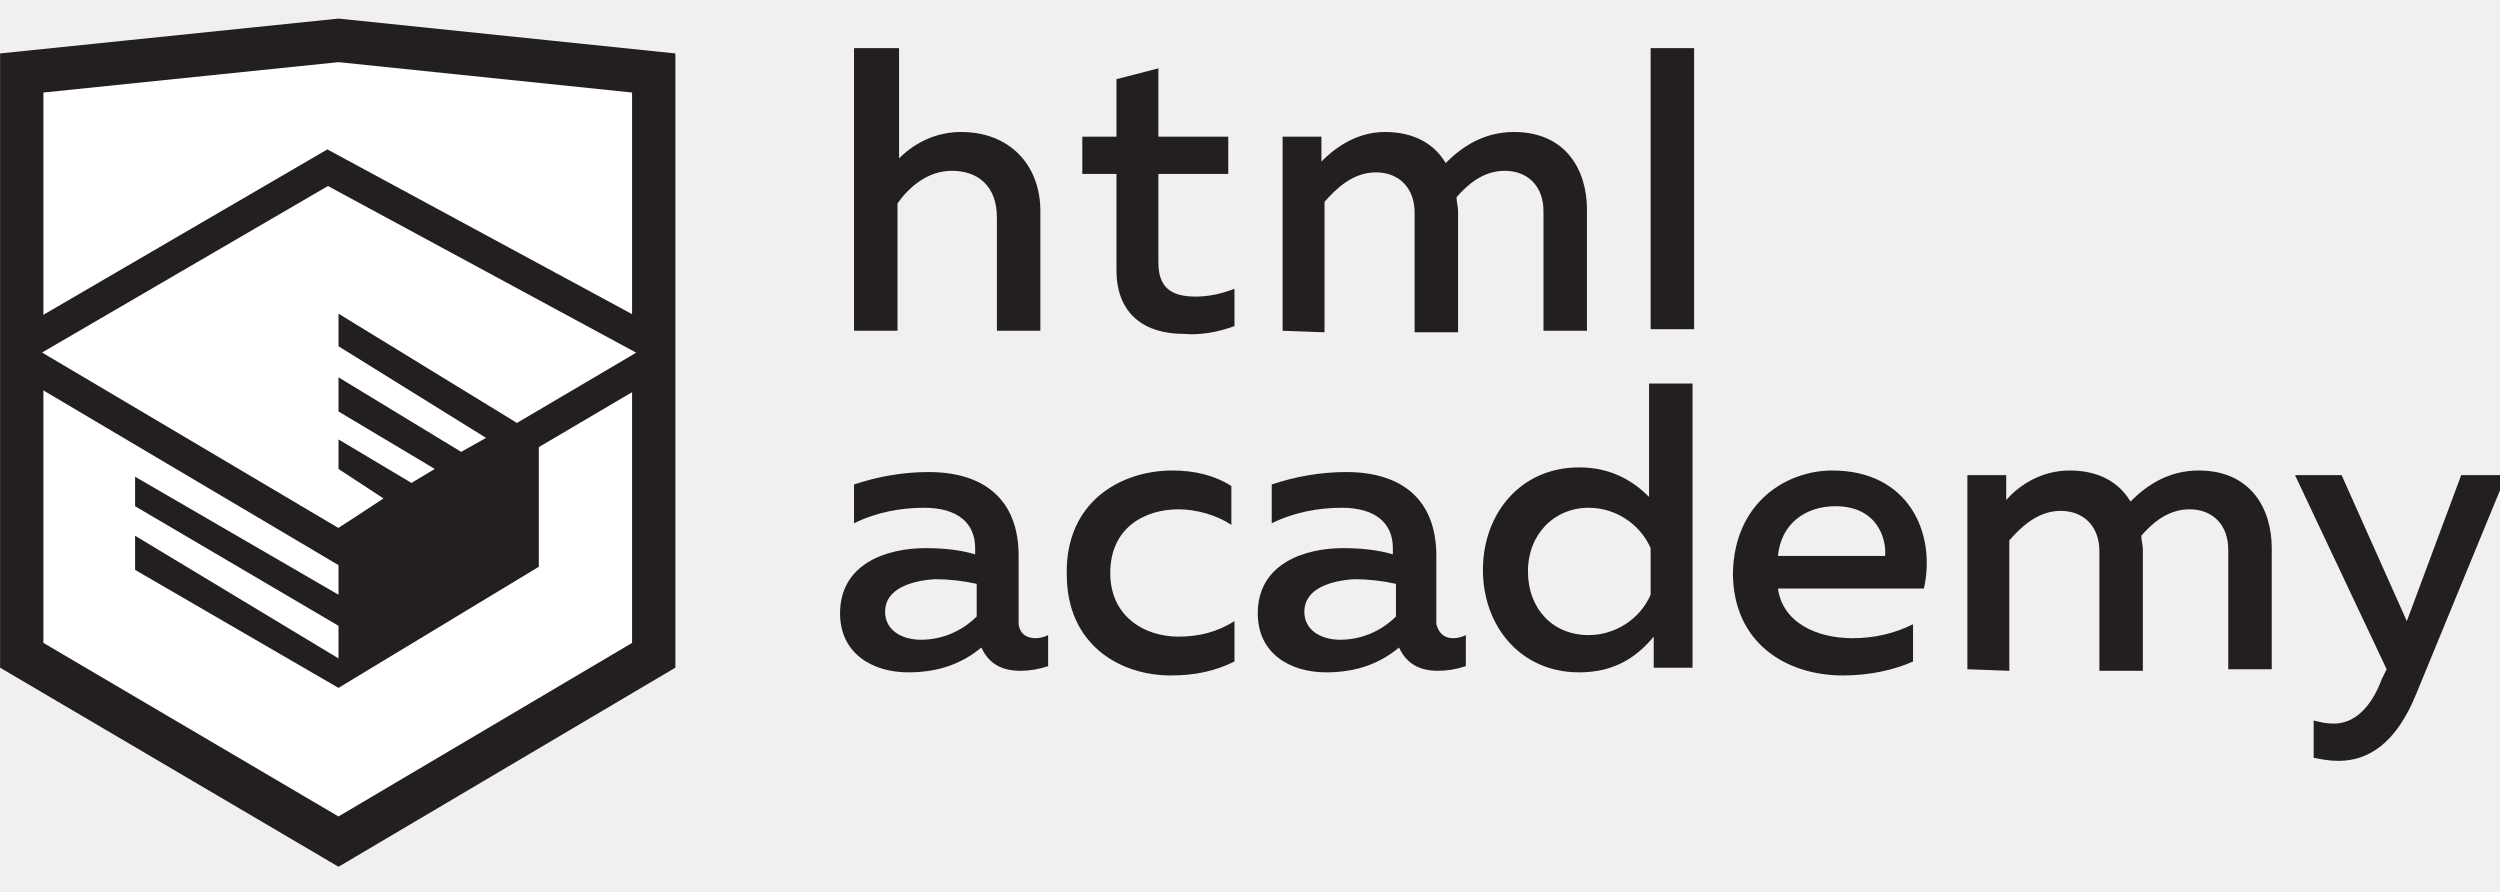
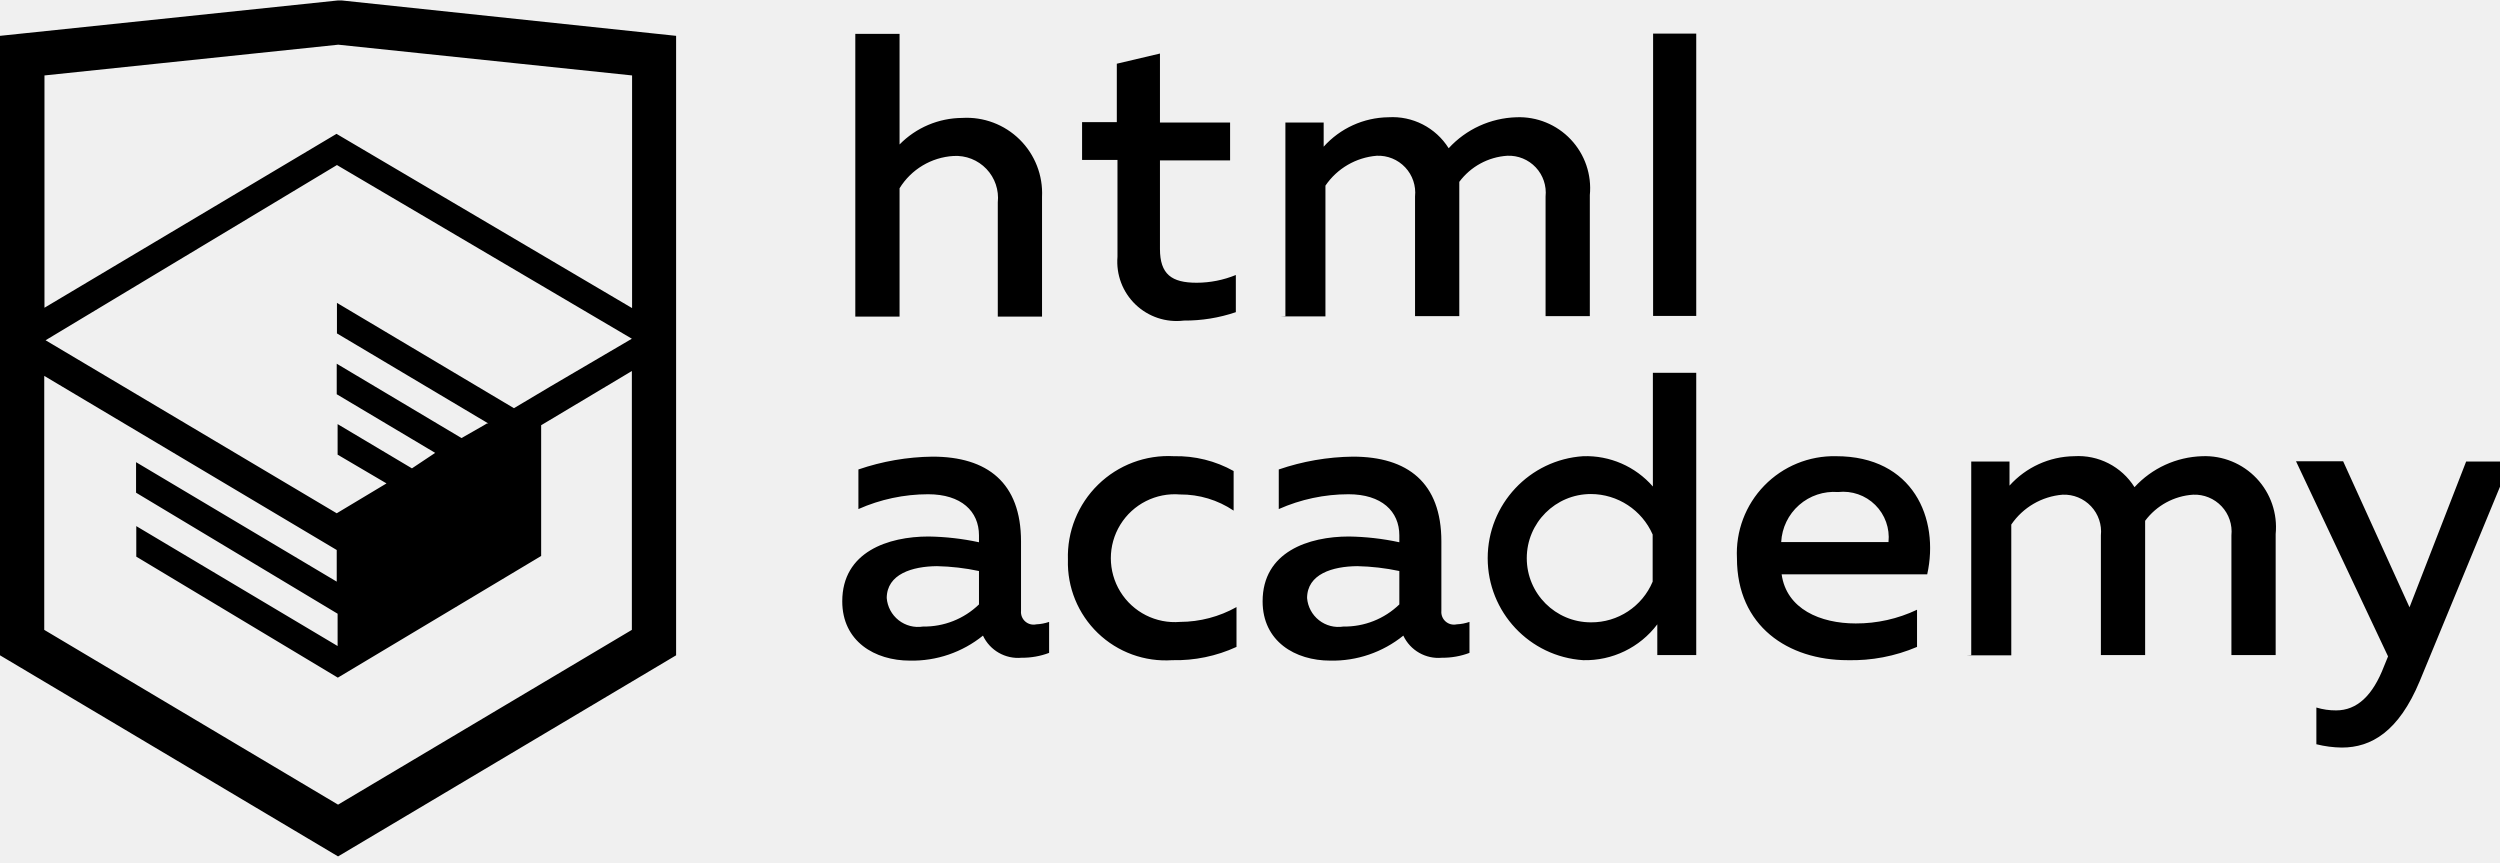
- <svg xmlns="http://www.w3.org/2000/svg" width="115" height="41" viewBox="0 0 161 55">
-   <path d="M1.4 3.5l20.4-2.1 20.3 2.1V41L21.8 53 1.4 41V3.5z" stroke="#231f20" stroke-width="2.791" fill="#fff" />
-   <path d="M1.7 20.9L21.1 9.6 42 20.9v1.2L21.8 34 1.7 22.1v-1.2z" stroke="#231f20" stroke-width="2.057" fill="#fff" />
-   <path fill="#231f20" d="M21.8 32.8l2.9-1.9-2.9-1.9v-1.9l4.7 2.8L28 29l-6.2-3.7v-2.2l7.9 4.8 1.6-.9-9.5-5.9V19l12.9 7.9v8.4l-12.9 7.8-13.1-7.6v-2.2l13.1 7.9v-2.1L8.7 31.4v-1.9l13.1 7.6v-4.3zm44.9 7.1c.3 0 .6-.1.8-.2v2c-.6.2-1.2.3-1.8.3-1.1 0-2-.4-2.5-1.5-1.2 1-2.7 1.6-4.7 1.6-2.3 0-4.4-1.2-4.4-3.8 0-3.2 3-4.2 5.5-4.2 1.1 0 2.2.1 3.2.4v-.4c0-1.6-1.1-2.6-3.3-2.6-1.5 0-3.1.3-4.5 1V30c1.5-.5 3.1-.8 4.8-.8 3.5 0 5.8 1.7 5.8 5.4V39c.1.7.6.9 1.1.9M57 38.2c0 1.2 1.1 1.8 2.3 1.8 1.3 0 2.6-.5 3.6-1.5v-2.1c-.9-.2-1.8-.3-2.7-.3-1.5.1-3.2.6-3.2 2.1m18.5-9.1c1.4 0 2.7.3 3.8 1v2.5c-.9-.6-2.2-1-3.4-1-2.2 0-4.4 1.2-4.4 4.1 0 2.8 2.2 4.1 4.4 4.1 1.3 0 2.5-.3 3.6-1v2.6c-1.2.6-2.5.9-4.1.9-3.3 0-6.7-2-6.7-6.5-.1-4.7 3.5-6.7 6.8-6.7m18.1 10.8c.3 0 .6-.1.8-.2v2c-.6.2-1.2.3-1.8.3-1.1 0-2-.4-2.5-1.5-1.2 1-2.7 1.6-4.7 1.6-2.3 0-4.4-1.2-4.4-3.8 0-3.2 3-4.2 5.5-4.2 1.1 0 2.2.1 3.2.4v-.4c0-1.6-1.1-2.6-3.3-2.6-1.5 0-3.1.3-4.5 1V30c1.5-.5 3.1-.8 4.8-.8 3.5 0 5.8 1.7 5.8 5.4V39c.2.7.6.9 1.1.9M84 38.2c0 1.2 1.1 1.8 2.3 1.8 1.3 0 2.6-.5 3.6-1.5v-2.1c-.9-.2-1.8-.3-2.7-.3-1.5.1-3.2.6-3.2 2.1m25-14.5v18.1h-2.5v-2c-1 1.2-2.4 2.3-4.8 2.3-3.8 0-6.2-3-6.2-6.6s2.4-6.6 6.2-6.6c2.2 0 3.6 1 4.5 1.9v-7.3h2.8v.2zm-6.7 7.8c-2.2 0-3.9 1.7-3.9 4.1s1.6 4.1 3.9 4.1c1.7 0 3.3-1 4-2.6v-3c-.7-1.6-2.3-2.6-4-2.6m15.7-2.4c4.9 0 6.7 4 5.9 7.6h-9.4c.3 2.2 2.5 3.2 4.8 3.2 1.4 0 2.7-.3 3.9-.9v2.4c-1.1.5-2.7.9-4.5.9-3.8 0-7.1-2.2-7.1-6.6.1-4.6 3.5-6.6 6.4-6.6m.2 2.3c-1.9 0-3.5 1.1-3.7 3.2h6.9c.1-1.1-.5-3.2-3.2-3.2m8.5 10.5V29.4h2.5V31c.7-.8 2.1-1.9 4.1-1.9 1.9 0 3.2.8 3.9 2 1.1-1.1 2.5-2 4.4-2 3.3 0 4.7 2.4 4.7 5v7.8h-2.8v-7.7c0-1.6-1-2.6-2.5-2.6-1.4 0-2.4.9-3.1 1.7 0 .3.1.6.1.9V42h-2.8v-7.7c0-1.6-1-2.6-2.5-2.6s-2.6 1.1-3.3 1.9V42l-2.7-.1zm31.8-12.5h2.9l-5.8 14.1c-1.3 3.2-3.1 4.3-5 4.3-.6 0-1.1-.1-1.6-.2v-2.4c.4.1.8.2 1.3.2 1.3 0 2.4-1 3.1-2.9l.3-.6-5.9-12.5h3l4.2 9.4 3.5-9.4zM57.9 1.9V9c1.1-1.1 2.5-1.7 4-1.7 3.1 0 5.1 2.1 5.1 5.1v7.7h-2.8v-7.3c0-2-1.2-3-2.9-3-1.6 0-2.8 1.1-3.5 2.1v8.2H55V1.9h2.9zm16.7 1.3v4.4h4.5V10h-4.5v5.7c0 1.6.8 2.2 2.4 2.2.9 0 1.7-.2 2.5-.5v2.4c-1.1.4-2.2.6-3.3.5-2.4 0-4.3-1.2-4.3-4.1V10h-2.2V7.6h2.2V3.9l2.7-.7zm8 16.9V7.6h2.5v1.6c.7-.7 2.1-1.9 4.1-1.9 1.9 0 3.2.8 3.9 2 1.1-1.1 2.5-2 4.4-2 3.3 0 4.7 2.4 4.7 5v7.8h-2.8v-7.7c0-1.6-1-2.6-2.5-2.6-1.4 0-2.4.9-3.1 1.7 0 .3.1.6.1.9v7.8h-2.8v-7.7c0-1.6-1-2.6-2.5-2.6S86 11 85.3 11.8v8.4l-2.7-.1zm23.7-18.2h2.8V20h-2.8V1.9z" />
+ <svg xmlns="http://www.w3.org/2000/svg" data-name="Layer 1" viewBox="0 0 113 39">
+   <path d="M46.84 28.22a2.07 2.07 0 0 0 .58-.11v1.4a3.41 3.41 0 0 1-1.24.22 1.75 1.75 0 0 1-1.75-1 5.08 5.08 0 0 1-3.3 1.13c-1.59 0-3.06-.87-3.06-2.68 0-2.24 2.08-2.93 3.9-2.93a11.63 11.63 0 0 1 2.28.26v-.31c0-1.09-.8-1.86-2.3-1.86a7.79 7.79 0 0 0-3.15.67v-1.79a10.72 10.72 0 0 1 3.35-.58c2.48 0 4 1.18 4 3.83v3.14a.57.57 0 0 0 .69.61zm-6.76-1.19a1.42 1.42 0 0 0 1.64 1.29 3.56 3.56 0 0 0 2.53-1v-1.51a10.21 10.21 0 0 0-1.9-.22c-1.1.01-2.27.35-2.27 1.45zM53.06 20.62a5.29 5.29 0 0 1 2.7.67v1.79a4.28 4.28 0 0 0-2.42-.73 2.89 2.89 0 1 0 0 5.76 5.26 5.26 0 0 0 2.55-.67v1.8a6.58 6.58 0 0 1-2.9.6 4.42 4.42 0 0 1-4.72-4.54 4.54 4.54 0 0 1 4.79-4.68zM65.84 28.22a2.07 2.07 0 0 0 .58-.11v1.4a3.41 3.41 0 0 1-1.24.22 1.75 1.75 0 0 1-1.75-1 5.08 5.08 0 0 1-3.3 1.13c-1.59 0-3.06-.87-3.06-2.68 0-2.24 2.08-2.93 3.9-2.93a11.63 11.63 0 0 1 2.28.26v-.31c0-1.09-.8-1.86-2.3-1.86a7.79 7.79 0 0 0-3.15.67v-1.79a10.72 10.72 0 0 1 3.35-.58c2.48 0 4 1.18 4 3.83v3.14a.57.57 0 0 0 .69.61zm-6.76-1.19a1.42 1.42 0 0 0 1.64 1.29 3.56 3.56 0 0 0 2.53-1v-1.51a10.21 10.21 0 0 0-1.9-.22c-1.11.01-2.27.35-2.27 1.45zM76.67 16.85v12.76h-1.76v-1.39a4.07 4.07 0 0 1-3.35 1.62 4.62 4.62 0 0 1 0-9.22 4 4 0 0 1 3.15 1.37v-5.14h2zm-4.76 5.48a2.9 2.9 0 0 0 0 5.8 3 3 0 0 0 2.79-1.84v-2.13a3.06 3.06 0 0 0-2.79-1.83zM82.99 20.62c3.48 0 4.68 2.81 4.12 5.34h-6.58c.22 1.57 1.75 2.22 3.35 2.22a6.41 6.41 0 0 0 2.77-.62v1.68a7.5 7.5 0 0 1-3.14.6c-2.68 0-5-1.53-5-4.61a4.39 4.39 0 0 1 4.48-4.61zm.09 1.62a2.39 2.39 0 0 0-2.57 2.26h4.85a2.06 2.06 0 0 0-2.28-2.26zM89.1 29.61v-8.75h1.73v1.09a4 4 0 0 1 2.92-1.33 3 3 0 0 1 2.73 1.4 4.33 4.33 0 0 1 3.06-1.4 3.21 3.21 0 0 1 3.32 3.52v5.47h-2V24.2a1.67 1.67 0 0 0-1.73-1.84 2.94 2.94 0 0 0-2.17 1.18V29.61h-2V24.2a1.67 1.67 0 0 0-1.73-1.84 3.11 3.11 0 0 0-2.32 1.35v5.91h-2zM111.47 20.86h2l-4.1 9.93c-.95 2.28-2.19 3-3.52 3a5 5 0 0 1-1.15-.15v-1.66a3 3 0 0 0 .89.13c.95 0 1.66-.67 2.17-2l.18-.44-4.16-8.82h2.13l3 6.6zM40.66 1.53v5a4 4 0 0 1 2.83-1.2A3.41 3.41 0 0 1 47.1 8.9v5.41h-2V9.15a1.9 1.9 0 0 0-2-2.1 3.08 3.08 0 0 0-2.44 1.46v5.8h-2V1.53h2zM52.43 2.42v3.12h3.17v1.71h-3.17v4c0 1.15.53 1.53 1.66 1.53a4.71 4.71 0 0 0 1.77-.35v1.68a7.14 7.14 0 0 1-2.35.38 2.68 2.68 0 0 1-3-2.88V7.23h-1.6V5.52h1.57V2.88zM58.1 14.29V5.54h1.73v1.09a4 4 0 0 1 2.92-1.33 3 3 0 0 1 2.73 1.4 4.33 4.33 0 0 1 3.06-1.4 3.21 3.21 0 0 1 3.32 3.52v5.47h-2V8.88a1.67 1.67 0 0 0-1.73-1.84 2.94 2.94 0 0 0-2.17 1.18V14.29h-2V8.88a1.67 1.67 0 0 0-1.73-1.84 3.11 3.11 0 0 0-2.32 1.35v5.91h-2zM74.72 1.52h1.95v12.76h-1.95zM15.44.02h-.16L0 1.62v28l15.28 9.09 15.28-9.09v-28zm13.12 28.45l-13.28 7.9L2 28.47V16.99l13.22 7.87v1.43l-9.07-5.4v1.38l9.11 5.47v1.46l-9.1-5.42v1.38l9.11 5.47 9.19-5.5V19.22l4.1-2.45v11.67zm0-13.16l-3.65 2.14-1.68 1-8-4.76v1.38l6.84 4.07h-.06l-.15.09-1 .57-5.64-3.36v1.38l4.45 2.65-1.05.7-3.36-2v1.38l2.21 1.3-2.25 1.35-13.16-7.82 13.17-7.92zm0-1.39L15.21 6.05l-13.2 7.86V3.41l13.28-1.39 13.28 1.39v10.51z" fill="#00000" />
</svg>
